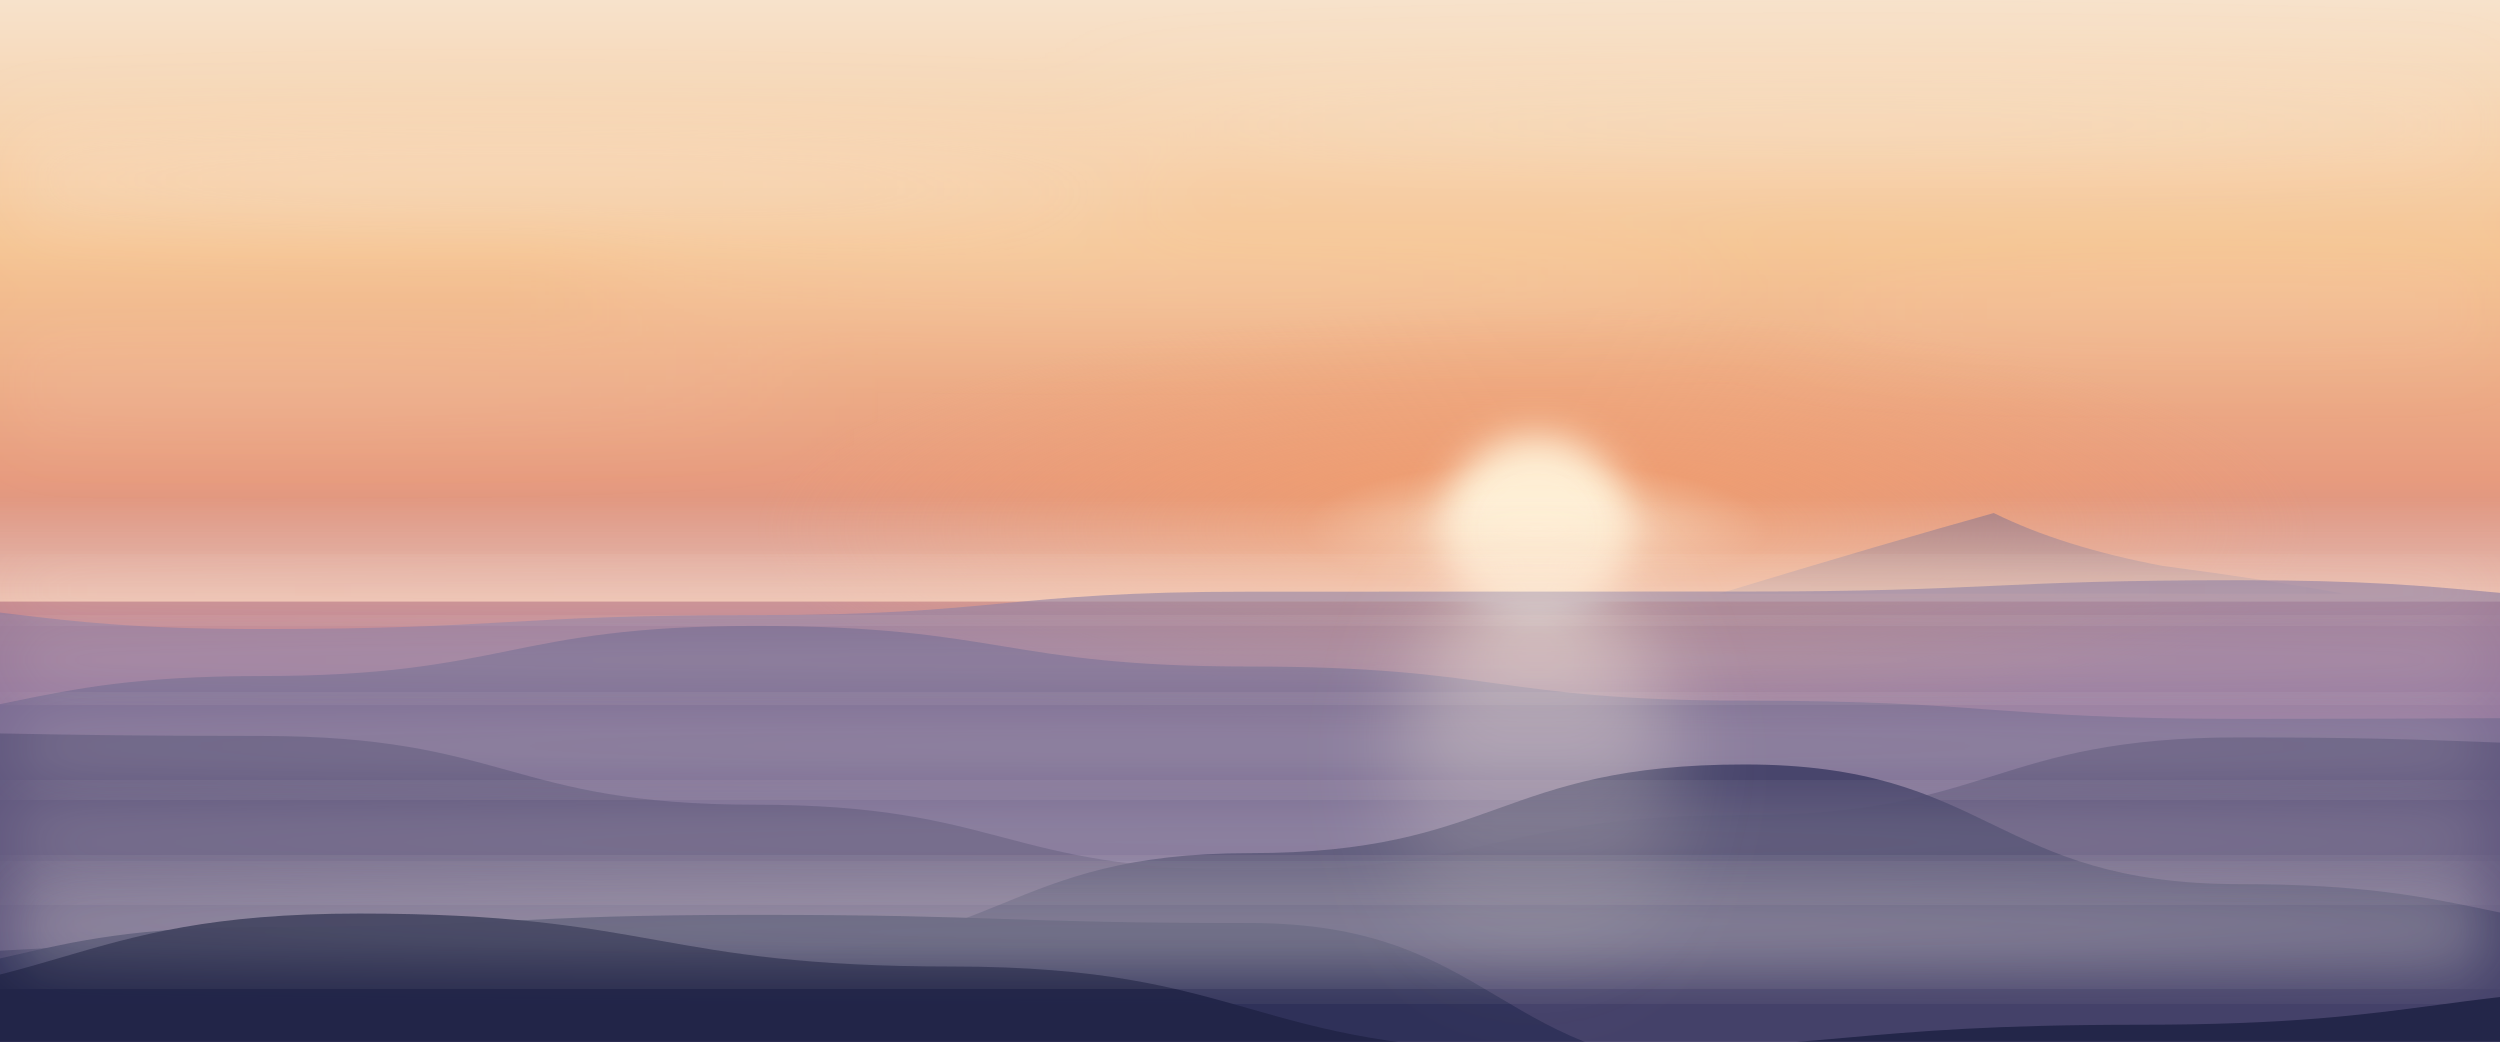
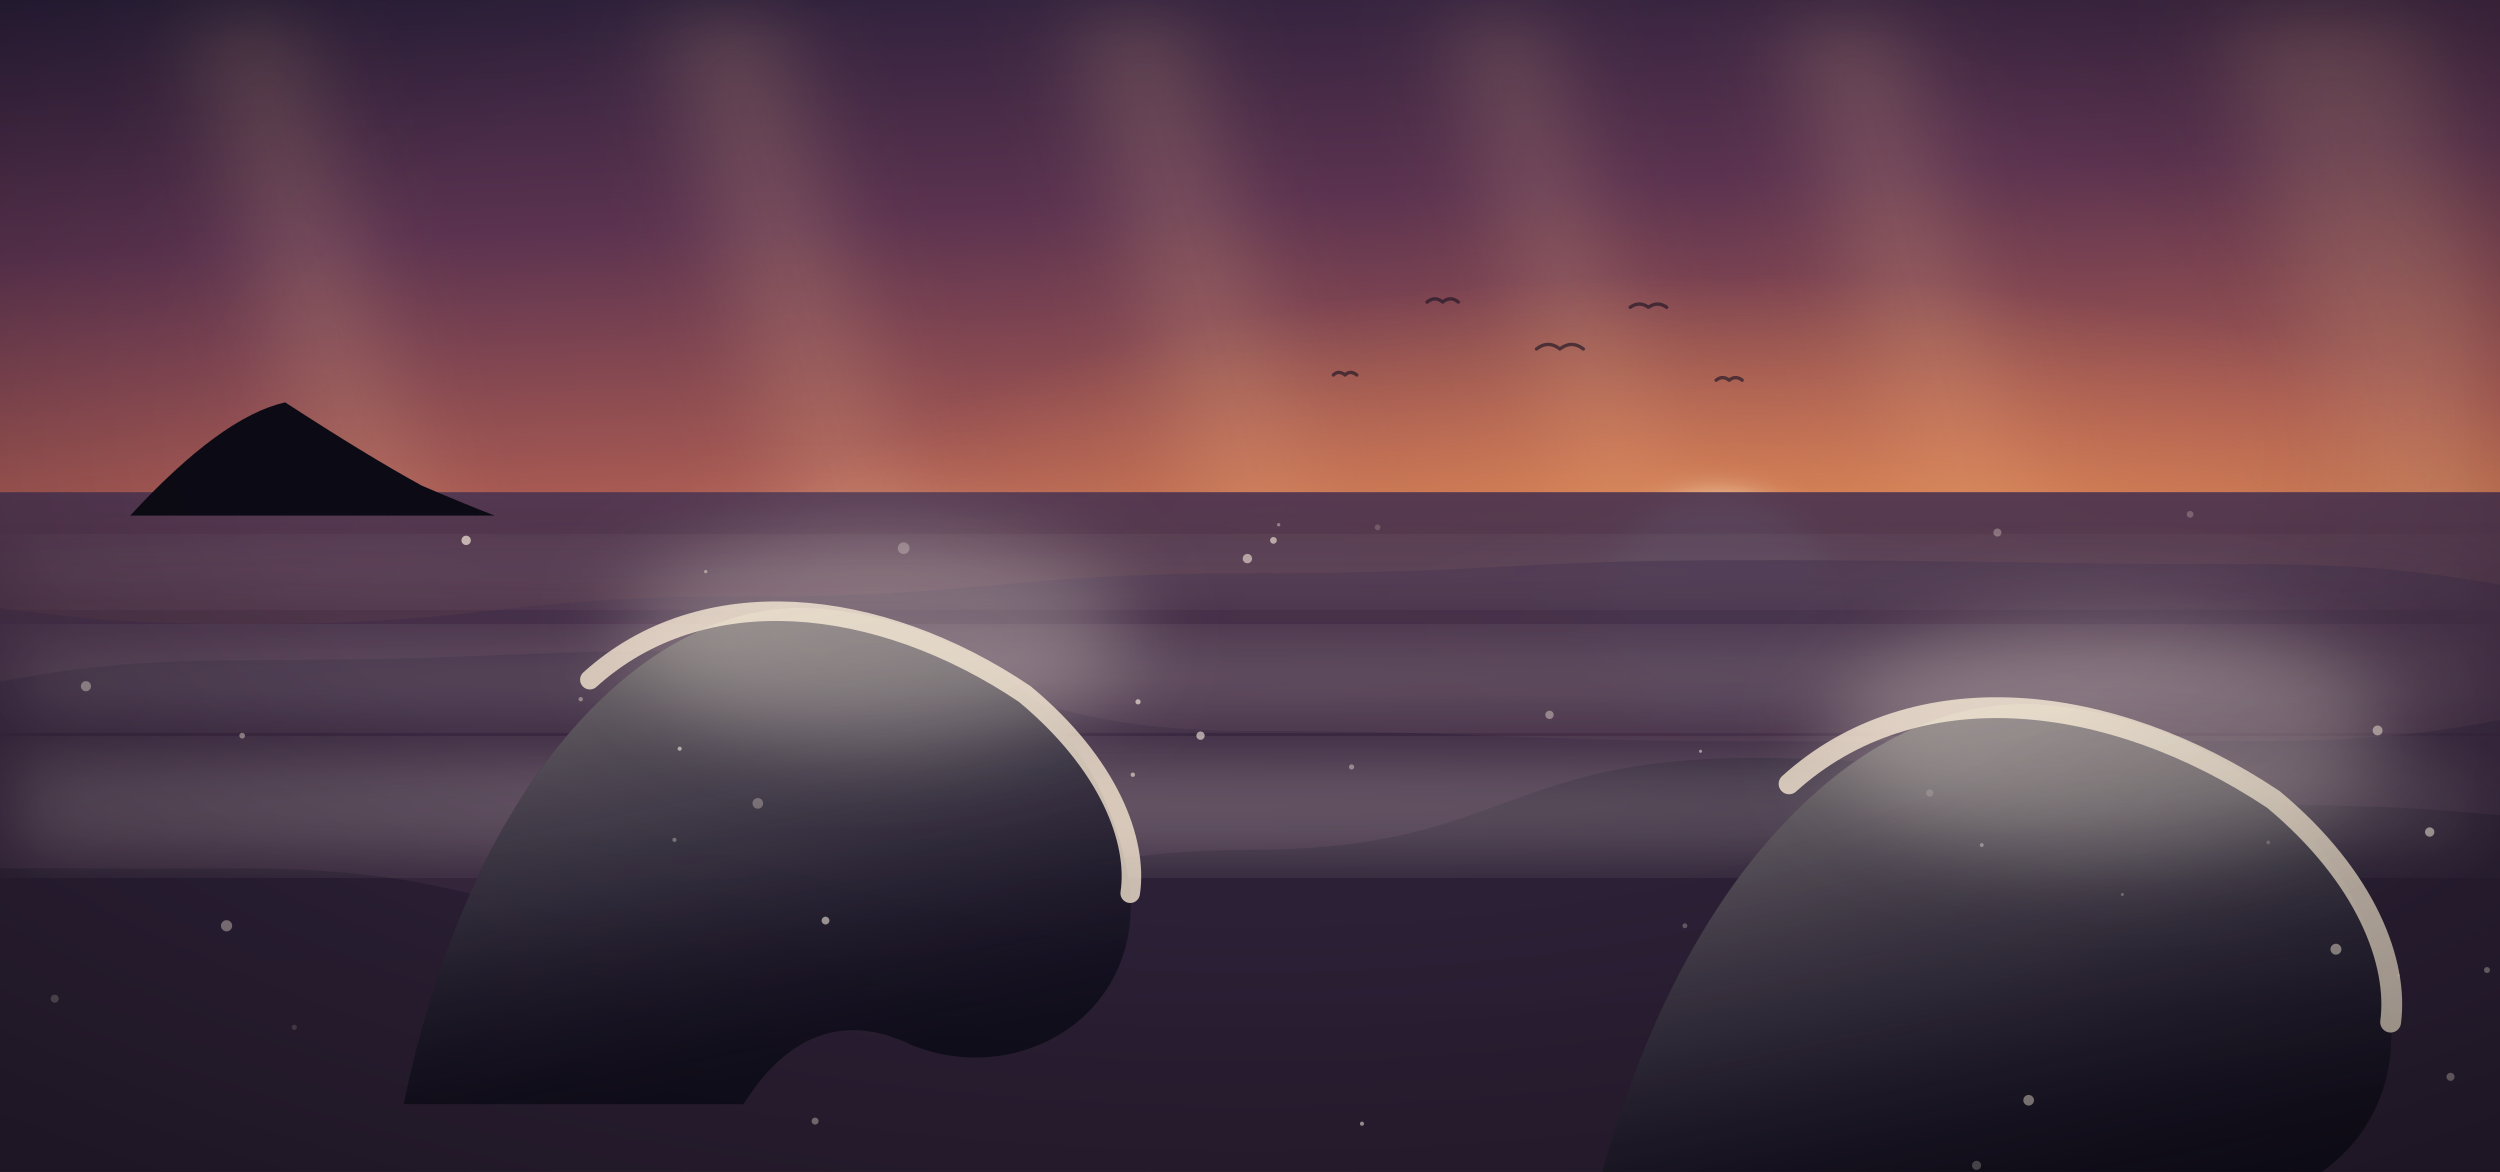
- <svg xmlns="http://www.w3.org/2000/svg" viewBox="0 0 1920 800" preserveAspectRatio="xMidYMid slice">
+ <svg xmlns="http://www.w3.org/2000/svg" viewBox="0 0 1920 900" preserveAspectRatio="xMidYMid slice">
  <defs>
-     <linearGradient id="sky" x1="0" y1="0" x2="0" y2="1">
-       <stop offset="0%" stop-color="#f7e2cb" />
-       <stop offset="24%" stop-color="#f5c493" />
-       <stop offset="46%" stop-color="#e79b7e" />
-       <stop offset="66%" stop-color="#b07e9a" />
-       <stop offset="84%" stop-color="#6f6398" />
-       <stop offset="100%" stop-color="#4b4d82" />
+     <linearGradient id="sky" x1="0" y1="0" x2="0.1" y2="1">
+       <stop offset="0%" stop-color="#2a1f3a" />
+       <stop offset="22%" stop-color="#5c3350" />
+       <stop offset="44%" stop-color="#a85a52" />
+       <stop offset="64%" stop-color="#e08a52" />
+       <stop offset="82%" stop-color="#f0b878" />
+       <stop offset="100%" stop-color="#f7d9a8" />
    </linearGradient>
    <linearGradient id="sea" x1="0" y1="0" x2="0" y2="1">
-       <stop offset="0%" stop-color="#8d7ba2" />
-       <stop offset="100%" stop-color="#262a52" />
+       <stop offset="0%" stop-color="#4a3350" />
+       <stop offset="100%" stop-color="#12101f" />
    </linearGradient>
    <radialGradient id="glow" cx="50%" cy="50%" r="50%">
-       <stop offset="0%" stop-color="#fff3da" stop-opacity="0.95" />
-       <stop offset="30%" stop-color="#f29f6c" stop-opacity="0.6" />
-       <stop offset="100%" stop-color="#f29f6c" stop-opacity="0" />
+       <stop offset="0%" stop-color="#fff0cf" stop-opacity="0.92" />
+       <stop offset="34%" stop-color="#f09a58" stop-opacity="0.5" />
+       <stop offset="100%" stop-color="#f09a58" stop-opacity="0" />
    </radialGradient>
-     <linearGradient id="reflect" x1="0" y1="0" x2="0" y2="1">
-       <stop offset="0%" stop-color="#fff6e3" stop-opacity="0.55" />
-       <stop offset="55%" stop-color="#fff6e3" stop-opacity="0.2" />
-       <stop offset="100%" stop-color="#fff6e3" stop-opacity="0" />
+     <linearGradient id="through" x1="0" y1="0" x2="0.3" y2="1">
+       <stop offset="0%" stop-color="#fff2de" stop-opacity="0.9" />
+       <stop offset="60%" stop-color="#897a8d" stop-opacity="0.5" />
+       <stop offset="100%" stop-color="#4a3350" stop-opacity="0" />
    </linearGradient>
-     <linearGradient id="haze" x1="0" y1="0" x2="0" y2="1">
-       <stop offset="0%" stop-color="#f9d4bd" stop-opacity="0" />
-       <stop offset="100%" stop-color="#f9d4bd" stop-opacity="0.75" />
-     </linearGradient>
-     <filter id="soft" x="-25%" y="-25%" width="150%" height="150%">
-       <feGaussianBlur stdDeviation="14" />
+     <filter id="b1" x="-30%" y="-30%" width="160%" height="160%">
+       <feGaussianBlur stdDeviation="12" />
    </filter>
-     <filter id="softer" x="-35%" y="-35%" width="170%" height="170%">
+     <filter id="b2" x="-40%" y="-40%" width="180%" height="180%">
      <feGaussianBlur stdDeviation="34" />
    </filter>
+     <filter id="b3" x="-50%" y="-50%" width="200%" height="200%">
+       <feGaussianBlur stdDeviation="70" />
+     </filter>
  </defs>
-   <rect width="1920" height="800" fill="url(#sky)" />
-   <ellipse cx="1180" cy="406" rx="600" ry="170" fill="url(#glow)" />
-   <circle cx="1180" cy="406" r="72" fill="#fff3da" opacity="0.92" filter="url(#soft)" />
-   <g filter="url(#softer)">
-     <ellipse cx="400" cy="138" rx="500" ry="24" fill="#faeee0" opacity="0.46" />
-     <ellipse cx="1420" cy="96" rx="580" ry="20" fill="#faeee0" opacity="0.38" />
-     <ellipse cx="900" cy="214" rx="460" ry="16" fill="#faeee0" opacity="0.3" />
-     <ellipse cx="1720" cy="236" rx="360" ry="13" fill="#faeee0" opacity="0.26" />
-     <ellipse cx="200" cy="296" rx="430" ry="17" fill="#faeee0" opacity="0.2" />
+   <rect width="1920" height="900" fill="url(#sky)" />
+   <g filter="url(#b2)" opacity="0.5">
+     <rect x="223" y="-140" width="76" height="855" fill="#f5bd92" opacity="0.4" transform="rotate(-15 223 300)" />
+     <rect x="585" y="-140" width="86" height="855" fill="#f5bd92" opacity="0.4" transform="rotate(-15 585 300)" />
+     <rect x="899" y="-140" width="84" height="855" fill="#f5bd92" opacity="0.4" transform="rotate(-15 899 300)" />
+     <rect x="1189" y="-140" width="68" height="855" fill="#f5bd92" opacity="0.4" transform="rotate(-15 1189 300)" />
+     <rect x="1447" y="-140" width="84" height="855" fill="#f5bd92" opacity="0.4" transform="rotate(-15 1447 300)" />
+     <rect x="1785" y="-140" width="140" height="855" fill="#f5bd92" opacity="0.4" transform="rotate(-15 1785 300)" />
  </g>
-   <path d="M1320 456 Q1452.0 416.04 1531.2 394 Q1584.0 420.1 1660.8 434.6 Q1740.0 445.04 1800 456 Z" fill="#6b5f86" opacity="0.5" />
-   <rect x="0" y="382" width="1920" height="80" fill="url(#haze)" />
-   <path d="M-180.0 460.2 C10.0 460.2 10.0 483.1 200.0 483.1 C390.0 483.1 390.0 472.4 580.0 472.4 C770.0 472.4 770.0 454.4 960.0 454.4 C1150.0 454.4 1150.0 454.3 1340.0 454.3 C1530.0 454.3 1530.0 445.6 1720.0 445.6 C1910.0 445.6 1910.0 463.2 2100.0 463.2 L2100.0 860.0 L-180.0 860.0 Z" fill="#88779e" opacity="0.62" />
-   <ellipse cx="960.0" cy="453" rx="1498" ry="16" fill="#fff4e8" opacity="0.34" filter="url(#softer)" />
-   <path d="M-180.0 558.3 C10.0 558.3 10.0 519.2 200.0 519.2 C390.0 519.2 390.0 480.7 580.0 480.7 C770.0 480.7 770.0 511.9 960.0 511.9 C1150.0 511.9 1150.0 538.1 1340.0 538.1 C1530.0 538.1 1530.0 552.1 1720.0 552.1 C1910.0 552.1 1910.0 551.1 2100.0 551.1 L2100.0 860.0 L-180.0 860.0 Z" fill="#72668d" opacity="0.74" />
-   <ellipse cx="960.0" cy="507" rx="1498" ry="20" fill="#fff4e8" opacity="0.30" filter="url(#softer)" />
-   <path d="M-180.0 561.7 C10.0 561.7 10.0 565.2 200.0 565.2 C390.0 565.2 390.0 618.0 580.0 618.0 C770.0 618.0 770.0 668.1 960.0 668.1 C1150.0 668.1 1150.0 625.9 1340.0 625.9 C1530.0 625.9 1530.0 566.3 1720.0 566.3 C1910.0 566.3 1910.0 573.6 2100.0 573.6 L2100.0 860.0 L-180.0 860.0 Z" fill="#5a527a" opacity="0.83" />
-   <ellipse cx="960.0" cy="573" rx="1498" ry="24" fill="#fff4e8" opacity="0.28" filter="url(#softer)" />
-   <path d="M-180.0 735.0 C10.0 735.0 10.0 724.2 200.0 724.2 C390.0 724.2 390.0 732.6 580.0 732.6 C770.0 732.6 770.0 655.2 960.0 655.2 C1150.0 655.2 1150.0 587.1 1340.0 587.1 C1530.0 587.1 1530.0 679.0 1720.0 679.0 C1910.0 679.0 1910.0 718.5 2100.0 718.5 L2100.0 860.0 L-180.0 860.0 Z" fill="#413f67" opacity="0.9" />
-   <ellipse cx="960.0" cy="647" rx="1498" ry="28" fill="#fff4e8" opacity="0.26" filter="url(#softer)" />
-   <path d="M-180.0 755.7 C10.0 755.7 10.0 711.9 200.0 711.9 C390.0 711.9 390.0 702.6 580.0 702.6 C770.0 702.6 770.0 708.9 960.0 708.9 C1150.0 708.9 1150.0 821.6 1340.0 821.6 C1530.0 821.6 1530.0 860.1 1720.0 860.1 C1910.0 860.1 1910.0 776.9 2100.0 776.9 L2100.0 860.0 L-180.0 860.0 Z" fill="#2e3058" opacity="0.96" />
-   <ellipse cx="960.0" cy="716" rx="1498" ry="32" fill="#fff4e8" opacity="0.24" filter="url(#softer)" />
-   <ellipse cx="1180" cy="602" rx="105" ry="165" fill="url(#reflect)" filter="url(#softer)" />
-   <path d="M-180.0 768.5 C48.0 768.5 48.0 701.6 276.0 701.6 C504.0 701.6 504.0 742.3 732.0 742.3 C960.0 742.3 960.0 807.2 1188.0 807.2 C1416.0 807.2 1416.0 787.0 1644.0 787.0 C1872.0 787.0 1872.0 756.6 2100.0 756.6 L2100.0 860.0 L-180.0 860.0 Z" fill="#212447" opacity="0.94" />
-   <ellipse cx="960.0" cy="708" rx="1382" ry="30" fill="#fff8ef" opacity="0.30" filter="url(#softer)" />
+   <ellipse cx="1320" cy="470" rx="760" ry="260" fill="url(#glow)" />
+   <circle cx="1320" cy="470" r="88" fill="#fff0cf" opacity="0.9" filter="url(#b1)" />
+   <rect x="0" y="378" width="1920" height="540" fill="url(#sea)" opacity="0.9" />
+   <g fill="#0c0b15">
+     <path d="M100 396 Q170.0 320 219.0 309 Q282.0 350 324.0 373 Q359.0 388 380 396 Z" />
+   </g>
+   <path d="M-200.0 452.4 C-6.7 452.4 -6.7 479.3 186.7 479.3 C380.0 479.3 380.0 458.0 573.3 458.0 C766.7 458.0 766.7 440.3 960.0 440.3 C1153.3 440.3 1153.3 430.2 1346.7 430.2 C1540.0 430.2 1540.0 433.3 1733.3 433.3 C1926.7 433.3 1926.7 467.2 2120.0 467.2 L2120.0 980.0 L-200.0 980.0 Z" fill="#422e49" opacity="0.66" />
+   <ellipse cx="806" cy="439" rx="1190" ry="16" fill="#fff4e4" opacity="0.20" filter="url(#b2)" />
+   <path d="M-200.0 542.4 C-6.7 542.4 -6.7 507.0 186.7 507.0 C380.0 507.0 380.0 499.4 573.3 499.4 C766.7 499.4 766.7 561.4 960.0 561.4 C1153.3 561.4 1153.3 569.2 1346.7 569.2 C1540.0 569.2 1540.0 569.1 1733.3 569.1 C1926.7 569.1 1926.7 534.7 2120.0 534.7 L2120.0 980.0 L-200.0 980.0 Z" fill="#37273f" opacity="0.78" />
+   <ellipse cx="806" cy="521" rx="1190" ry="23" fill="#fff4e4" opacity="0.26" filter="url(#b2)" />
+   <path d="M-200.0 666.7 C-6.7 666.7 -6.7 667.0 186.7 667.0 C380.0 667.0 380.0 714.8 573.3 714.8 C766.7 714.8 766.7 652.7 960.0 652.7 C1153.3 652.7 1153.3 582.1 1346.7 582.1 C1540.0 582.1 1540.0 618.0 1733.3 618.0 C1926.7 618.0 1926.7 635.3 2120.0 635.3 L2120.0 980.0 L-200.0 980.0 Z" fill="#2a1f34" opacity="0.88" />
+   <ellipse cx="806" cy="620" rx="1190" ry="30" fill="#fff4e4" opacity="0.32" filter="url(#b2)" />
+   <path d="M310 848 C364 587 507 452 636 468 C760 481 852 565 868 684 C876 781 782 835 701 803 C634 770 593 813 571 848 Z" fill="#110f1d" opacity="0.96" />
+   <path d="M310 848 C364 587 507 452 636 468 C760 481 852 565 868 684 C876 781 782 835 701 803 C634 770 593 813 571 848 Z" fill="url(#through)" opacity="0.55" />
+   <path d="M453 522 C539 444 674 457 787 533 C852 587 874 646 868 686" fill="none" stroke="#fff0d8" stroke-width="15" stroke-linecap="round" opacity="0.75" />
+   <ellipse cx="674" cy="489" rx="194" ry="81" fill="#fff5e6" opacity="0.3" filter="url(#b2)" />
+   <path d="M1215 965 C1275 674 1434 524 1578 542 C1716 557 1818 650 1836 782 C1845 890 1740 950 1650 914 C1575 878 1530 926 1506 965 Z" fill="#110f1d" opacity="0.96" />
+   <path d="M1215 965 C1275 674 1434 524 1578 542 C1716 557 1818 650 1836 782 C1845 890 1740 950 1650 914 C1575 878 1530 926 1506 965 Z" fill="url(#through)" opacity="0.55" />
+   <path d="M1374 602 C1470 515 1620 530 1746 614 C1818 674 1842 740 1836 785" fill="none" stroke="#fff0d8" stroke-width="16" stroke-linecap="round" opacity="0.75" />
+   <ellipse cx="1620" cy="566" rx="216" ry="90" fill="#fff5e6" opacity="0.3" filter="url(#b2)" />
+   <g fill="#fff4e4">
+     <circle cx="1038" cy="589" r="2.0" opacity="0.39" />
+     <circle cx="1306" cy="577" r="1.2" opacity="0.51" />
+     <circle cx="358" cy="415" r="3.6" opacity="0.65" />
+     <circle cx="1522" cy="649" r="1.5" opacity="0.39" />
+     <circle cx="958" cy="429" r="3.6" opacity="0.55" />
+     <circle cx="1866" cy="639" r="3.6" opacity="0.60" />
+     <circle cx="1046" cy="863" r="1.6" opacity="0.62" />
+     <circle cx="1826" cy="561" r="3.8" opacity="0.53" />
+     <circle cx="1518" cy="895" r="3.5" opacity="0.30" />
+     <circle cx="634" cy="707" r="3.0" opacity="0.57" />
+     <circle cx="582" cy="617" r="4.1" opacity="0.29" />
+     <circle cx="978" cy="415" r="2.6" opacity="0.58" />
+     <circle cx="542" cy="439" r="1.3" opacity="0.44" />
+     <circle cx="42" cy="767" r="3.1" opacity="0.24" />
+     <circle cx="1910" cy="745" r="2.3" opacity="0.39" />
+     <circle cx="1794" cy="729" r="4.2" opacity="0.55" />
+     <circle cx="1742" cy="647" r="1.5" opacity="0.23" />
+     <circle cx="1882" cy="827" r="3.1" opacity="0.39" />
+     <circle cx="1190" cy="549" r="3.2" opacity="0.39" />
+     <circle cx="1842" cy="749" r="1.2" opacity="0.27" />
+     <circle cx="1534" cy="409" r="3.1" opacity="0.30" />
+     <circle cx="522" cy="575" r="1.6" opacity="0.57" />
+     <circle cx="982" cy="403" r="1.3" opacity="0.39" />
+     <circle cx="226" cy="789" r="2.0" opacity="0.17" />
+     <circle cx="174" cy="711" r="4.3" opacity="0.44" />
+     <circle cx="186" cy="565" r="2.2" opacity="0.43" />
+     <circle cx="518" cy="645" r="1.6" opacity="0.33" />
+     <circle cx="1682" cy="395" r="2.6" opacity="0.23" />
+     <circle cx="1630" cy="687" r="1.2" opacity="0.29" />
+     <circle cx="874" cy="539" r="2.0" opacity="0.62" />
+     <circle cx="694" cy="421" r="4.5" opacity="0.27" />
+     <circle cx="66" cy="527" r="3.9" opacity="0.41" />
+     <circle cx="1294" cy="711" r="1.9" opacity="0.27" />
+     <circle cx="922" cy="565" r="3.2" opacity="0.58" />
+     <circle cx="870" cy="595" r="1.7" opacity="0.55" />
+     <circle cx="626" cy="861" r="2.7" opacity="0.43" />
+     <circle cx="446" cy="537" r="1.7" opacity="0.39" />
+     <circle cx="1482" cy="609" r="2.8" opacity="0.17" />
+     <circle cx="1558" cy="845" r="4.1" opacity="0.53" />
+     <circle cx="1058" cy="405" r="2.2" opacity="0.18" />
+   </g>
+   <g fill="none" stroke="#181222" stroke-width="2.6" stroke-linecap="round" opacity="0.62">
+     <path d="M1180 268 q9 -7 18 0 M1198 268 q9 -7 18 0" />
+     <path d="M1252 236 q7 -5 14 0 M1266 236 q7 -5 14 0" />
+     <path d="M1096 232 q6 -5 12 0 M1108 232 q6 -5 12 0" />
+     <path d="M1318 292 q5 -4 10 0 M1328 292 q5 -4 10 0" />
+     <path d="M1024 288 q4 -4 9 0 M1033 288 q4 -4 9 0" />
+   </g>
+   <radialGradient id="vig" cx="50%" cy="38%" r="76%">
+     <stop offset="52%" stop-color="#000" stop-opacity="0" />
+     <stop offset="100%" stop-color="#000" stop-opacity="0.3" />
+   </radialGradient>
+   <rect width="1920" height="900" fill="url(#vig)" />
</svg>
